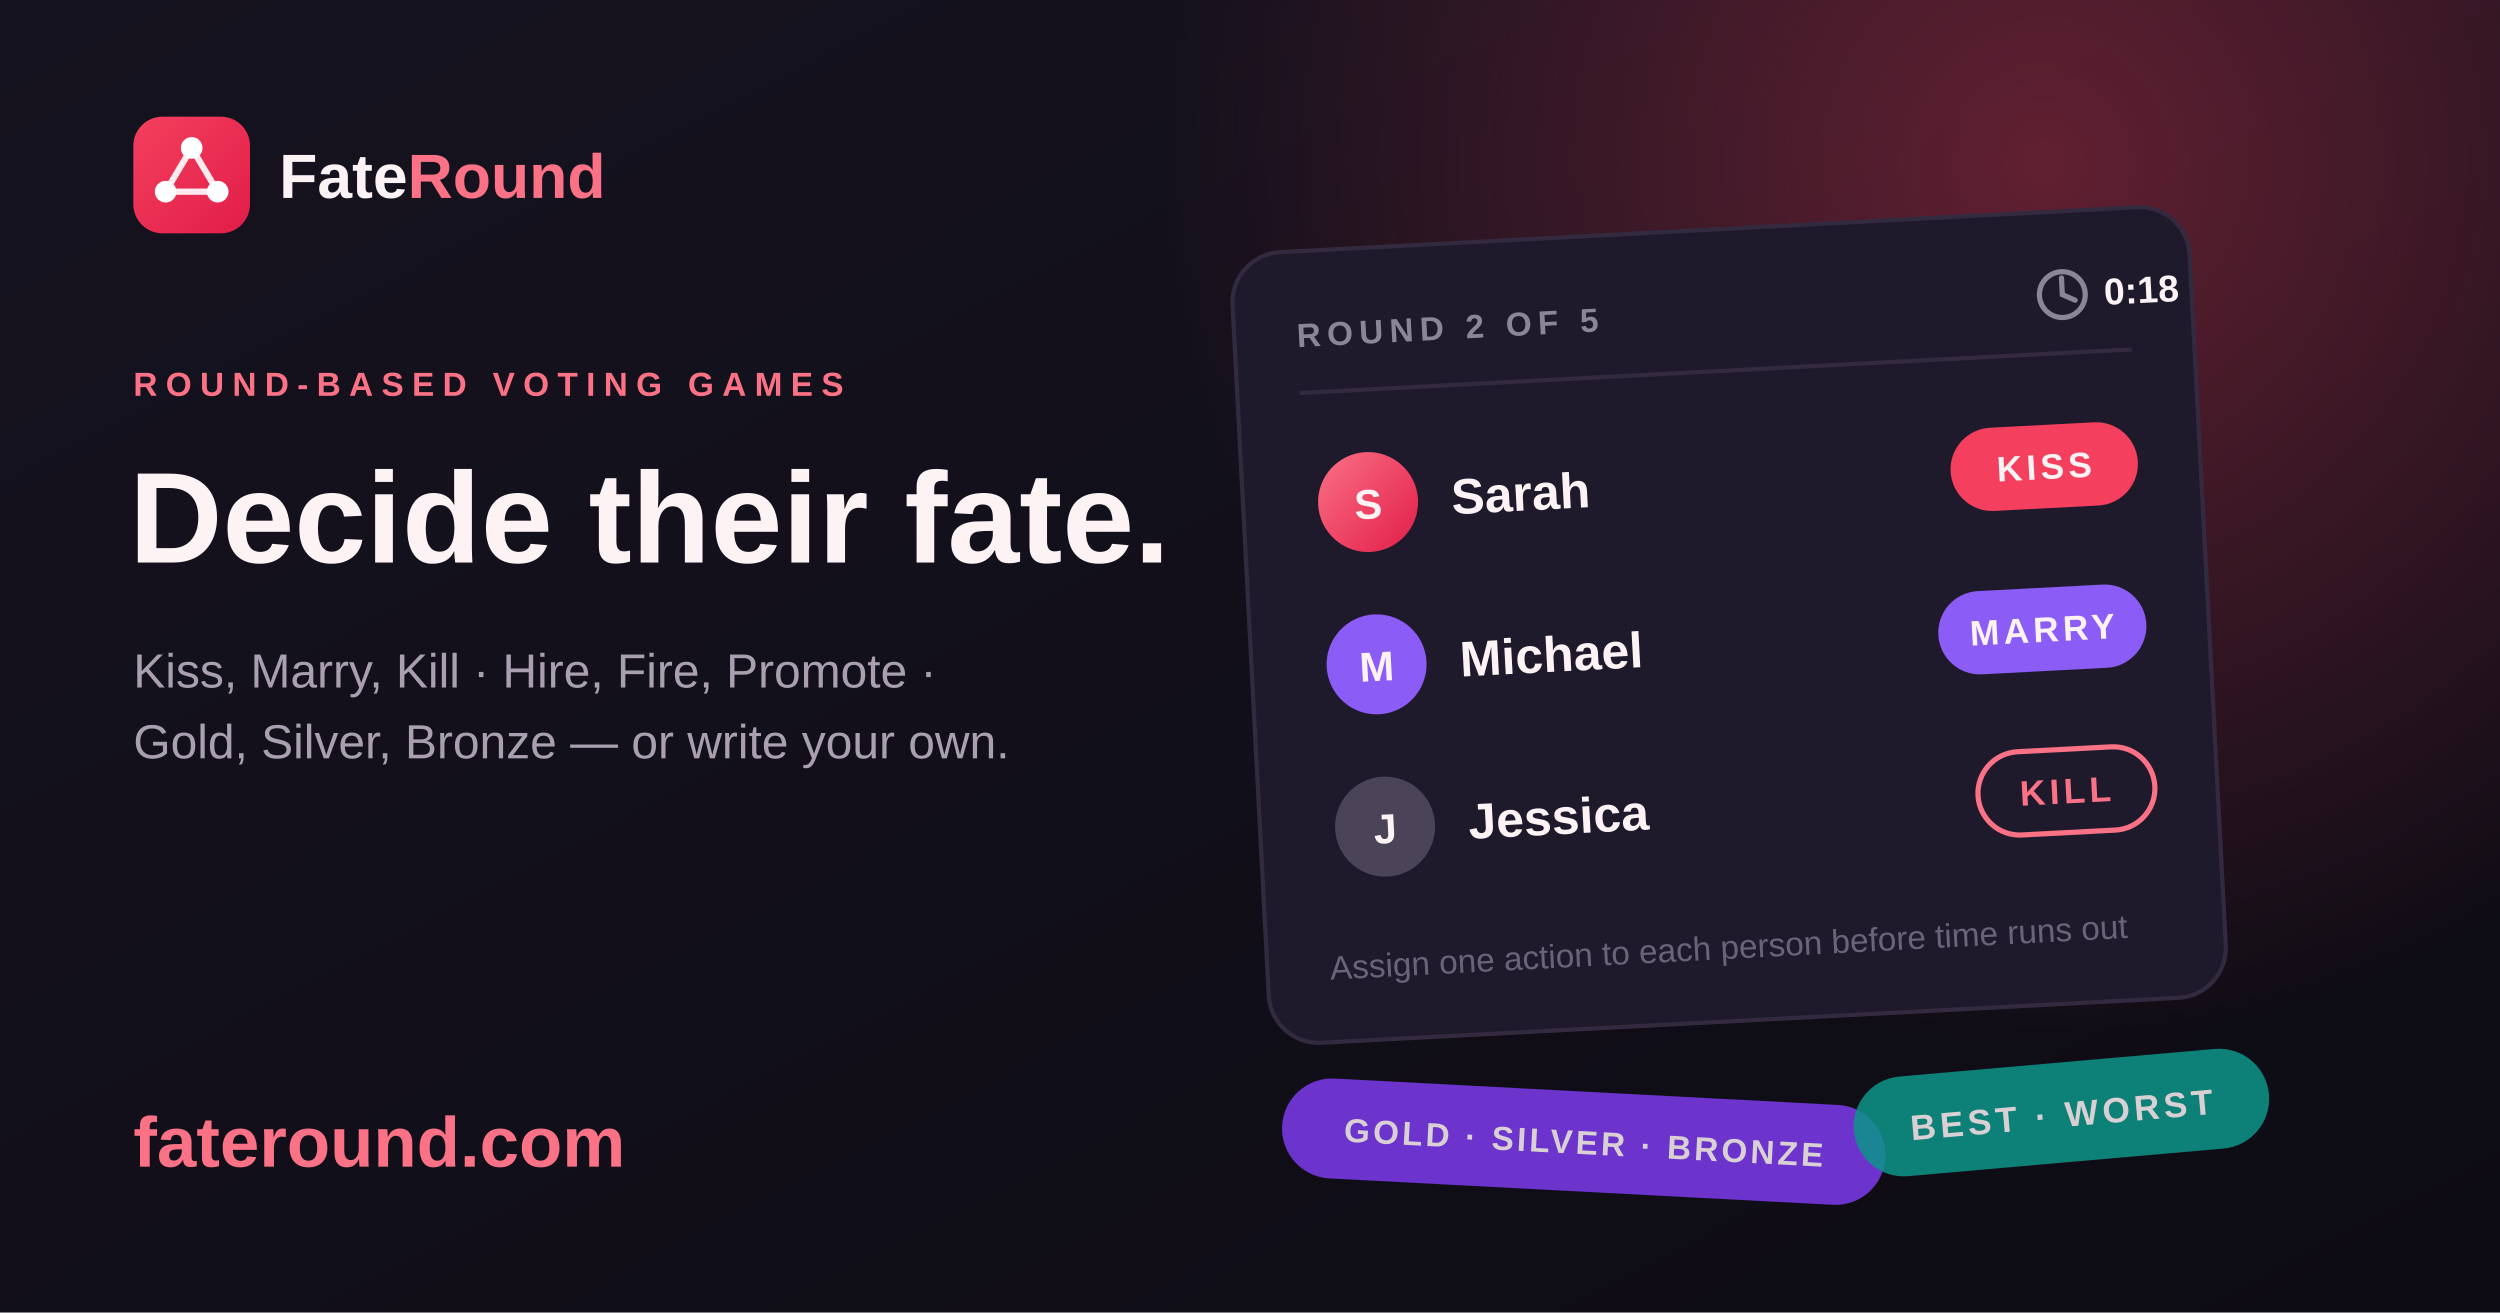
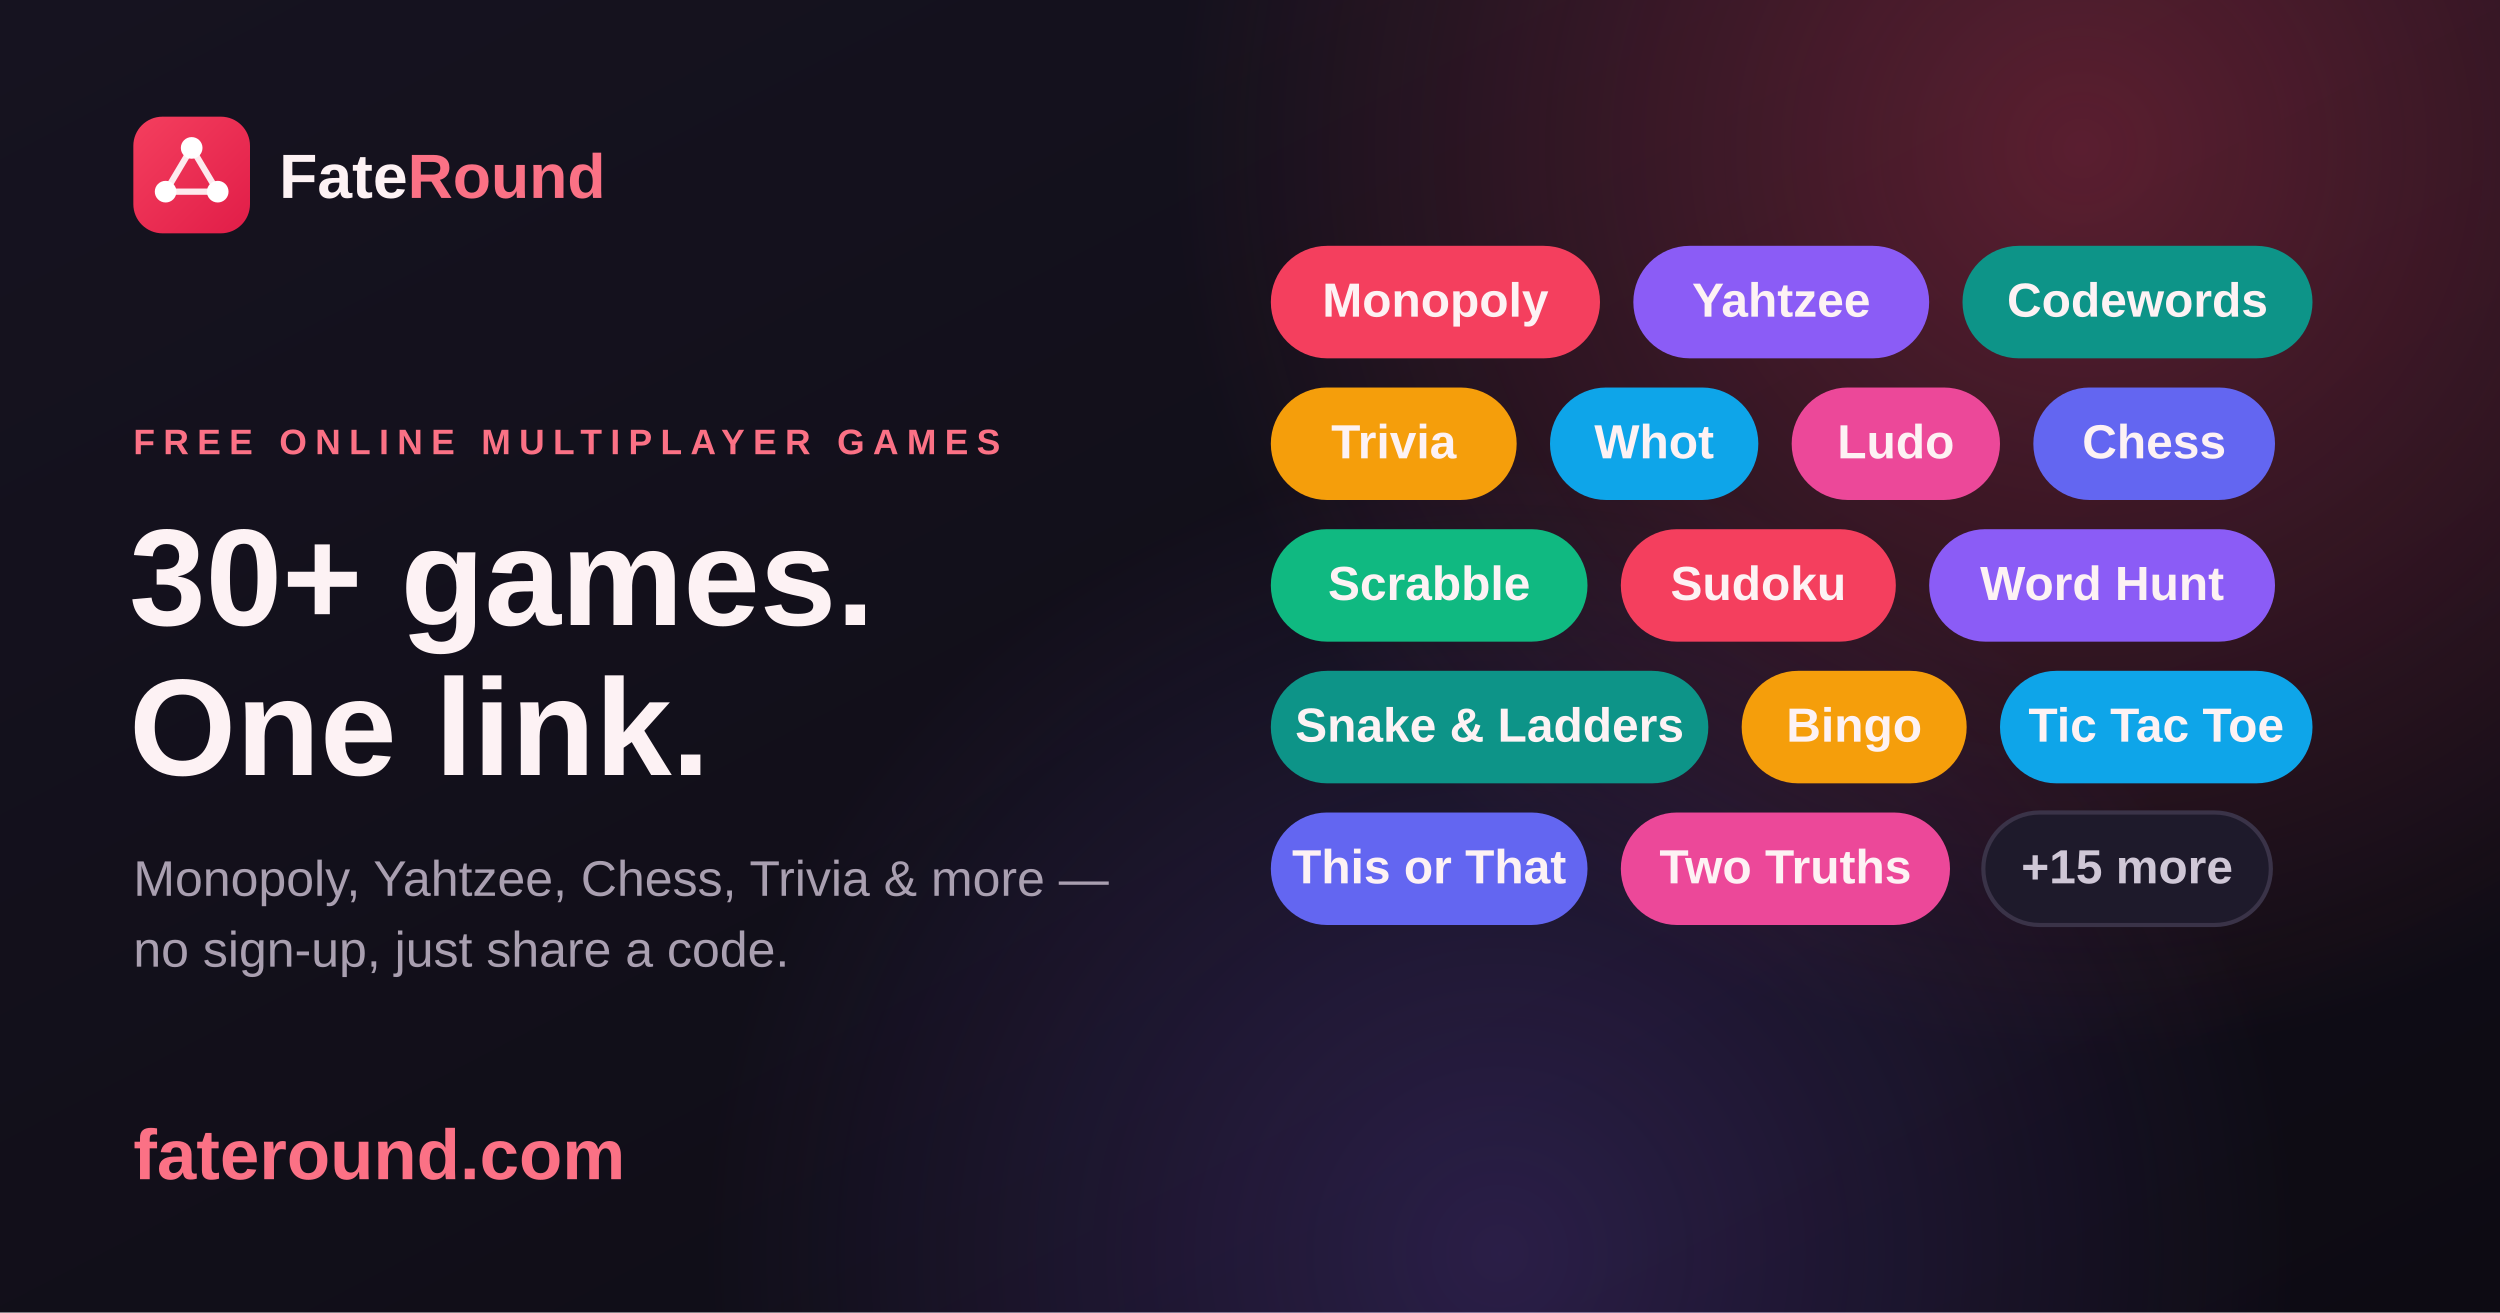
<svg xmlns="http://www.w3.org/2000/svg" viewBox="0 0 1200 630">
  <defs>
    <linearGradient id="bgGrad" x1="0%" y1="0%" x2="100%" y2="100%">
      <stop offset="0%" stop-color="#161320" />
      <stop offset="100%" stop-color="#0d0b13" />
    </linearGradient>
    <radialGradient id="glow" cx="50%" cy="50%" r="50%">
-       <stop offset="0%" stop-color="#f43f5e" stop-opacity="0.35" />
+       <stop offset="0%" stop-color="#f43f5e" stop-opacity="0.32" />
      <stop offset="100%" stop-color="#f43f5e" stop-opacity="0" />
+     </radialGradient>
+     <radialGradient id="glow2" cx="50%" cy="50%" r="50%">
+       <stop offset="0%" stop-color="#8b5cf6" stop-opacity="0.22" />
+       <stop offset="100%" stop-color="#8b5cf6" stop-opacity="0" />
    </radialGradient>
    <linearGradient id="iconGrad" x1="0%" y1="0%" x2="100%" y2="100%">
      <stop offset="0%" stop-color="#f43f5e" />
      <stop offset="100%" stop-color="#e11d48" />
    </linearGradient>
-     <linearGradient id="rosePill" x1="0%" y1="0%" x2="100%" y2="100%">
-       <stop offset="0%" stop-color="#fb7185" />
-       <stop offset="100%" stop-color="#e11d48" />
-     </linearGradient>
  </defs>
  <rect width="1200" height="630" fill="url(#bgGrad)" />
-   <circle cx="980" cy="80" r="420" fill="url(#glow)" />
+   <circle cx="1000" cy="70" r="440" fill="url(#glow)" />
+   <circle cx="720" cy="600" r="380" fill="url(#glow2)" />
  <g transform="translate(64,56)">
    <rect width="56" height="56" rx="14" fill="url(#iconGrad)" />
    <g stroke="#ffffff" stroke-width="3" stroke-linecap="round" fill="none" opacity="0.9">
      <path d="M28 15 L40.5 36 L15.5 36 Z" />
    </g>
    <circle cx="28" cy="15" r="5.2" fill="#ffffff" />
    <circle cx="40.5" cy="36" r="5.2" fill="#ffffff" />
    <circle cx="15.5" cy="36" r="5.2" fill="#ffffff" />
  </g>
  <text x="134" y="95" font-family="Liberation Sans, Arial, sans-serif" font-weight="700" font-size="30" fill="#fdf2f4">Fate<tspan fill="#fb7185">Round</tspan>
  </text>
-   <text x="64" y="190" font-family="Liberation Sans, Arial, sans-serif" font-weight="700" font-size="16" letter-spacing="4" fill="#fb7185">ROUND-BASED VOTING GAMES</text>
-   <text x="62" y="270" font-family="Liberation Sans, Arial, sans-serif" font-weight="700" font-size="62" fill="#fdf2f4">Decide their fate.</text>
-   <text x="64" y="330" font-family="Liberation Sans, Arial, sans-serif" font-weight="400" font-size="23" fill="#a99fb0">Kiss, Marry, Kill · Hire, Fire, Promote ·</text>
-   <text x="64" y="364" font-family="Liberation Sans, Arial, sans-serif" font-weight="400" font-size="23" fill="#a99fb0">Gold, Silver, Bronze — or write your own.</text>
-   <text x="64" y="560" font-family="Liberation Sans, Arial, sans-serif" font-weight="700" font-size="34" fill="#fb7185">fateround.com</text>
-   <g transform="rotate(3 760 552)" opacity="0.85">
-     <rect x="615" y="524" width="290" height="48" rx="24" fill="#7c3aed" />
-     <text x="760" y="554" text-anchor="middle" font-family="Liberation Sans, Arial, sans-serif" font-weight="700" font-size="16" fill="#fdf2f4" letter-spacing="1.5">GOLD · SILVER · BRONZE</text>
-   </g>
-   <g transform="rotate(-5 990 540)" opacity="0.85">
-     <rect x="890" y="510" width="200" height="48" rx="24" fill="#0d9488" />
-     <text x="990" y="541" text-anchor="middle" font-family="Liberation Sans, Arial, sans-serif" font-weight="700" font-size="17" fill="#fdf2f4" letter-spacing="2">BEST · WORST</text>
-   </g>
-   <g transform="rotate(-3 830 300)">
-     <rect x="600" y="110" width="460" height="380" rx="24" fill="#1e1a2b" stroke="#332a40" stroke-width="2" />
-     <text x="630" y="156" font-family="Liberation Sans, Arial, sans-serif" font-weight="700" font-size="16" letter-spacing="3" fill="#8b8597">ROUND 2 OF 5</text>
-     <circle cx="998" cy="150" r="11" fill="none" stroke="#8b8597" stroke-width="2.5" />
-     <path d="M998 142 L998 150 L1004 153" stroke="#8b8597" stroke-width="2.5" stroke-linecap="round" fill="none" />
-     <text x="1018" y="156" font-family="Liberation Sans, Arial, sans-serif" font-weight="700" font-size="18" fill="#fdf2f4">0:18</text>
-     <line x1="630" y1="178" x2="1030" y2="178" stroke="#332a40" stroke-width="2" />
-     <circle cx="660" cy="232" r="24" fill="url(#rosePill)" />
-     <text x="660" y="240" text-anchor="middle" font-family="Liberation Sans, Arial, sans-serif" font-weight="700" font-size="20" fill="#fdf2f4">S</text>
-     <text x="700" y="240" font-family="Liberation Sans, Arial, sans-serif" font-weight="700" font-size="24" fill="#fdf2f4">Sarah</text>
-     <rect x="940" y="212" width="90" height="40" rx="20" fill="#f43f5e" />
-     <text x="985" y="238" text-anchor="middle" font-family="Liberation Sans, Arial, sans-serif" font-weight="700" font-size="17" fill="#fdf2f4" letter-spacing="2">KISS</text>
-     <circle cx="660" cy="310" r="24" fill="#8b5cf6" />
-     <text x="660" y="318" text-anchor="middle" font-family="Liberation Sans, Arial, sans-serif" font-weight="700" font-size="20" fill="#fdf2f4">M</text>
-     <text x="700" y="318" font-family="Liberation Sans, Arial, sans-serif" font-weight="700" font-size="24" fill="#fdf2f4">Michael</text>
-     <rect x="930" y="290" width="100" height="40" rx="20" fill="#8b5cf6" />
-     <text x="980" y="316" text-anchor="middle" font-family="Liberation Sans, Arial, sans-serif" font-weight="700" font-size="17" fill="#fdf2f4" letter-spacing="2">MARRY</text>
-     <circle cx="660" cy="388" r="24" fill="#4b4458" />
-     <text x="660" y="396" text-anchor="middle" font-family="Liberation Sans, Arial, sans-serif" font-weight="700" font-size="20" fill="#fdf2f4">J</text>
-     <text x="700" y="396" font-family="Liberation Sans, Arial, sans-serif" font-weight="700" font-size="24" fill="#fdf2f4">Jessica</text>
-     <rect x="945" y="368" width="85" height="40" rx="20" fill="none" stroke="#fb7185" stroke-width="2.5" />
-     <text x="987" y="394" text-anchor="middle" font-family="Liberation Sans, Arial, sans-serif" font-weight="700" font-size="17" fill="#fb7185" letter-spacing="2">KILL</text>
-     <text x="630" y="460" font-family="Liberation Sans, Arial, sans-serif" font-weight="400" font-size="16" fill="#6b6478">Assign one action to each person before time runs out</text>
+   <text x="64" y="218" font-family="Liberation Sans, Arial, sans-serif" font-weight="700" font-size="17" letter-spacing="4" fill="#fb7185">FREE ONLINE MULTIPLAYER GAMES</text>
+   <text x="62" y="300" font-family="Liberation Sans, Arial, sans-serif" font-weight="700" font-size="66" fill="#fdf2f4">30+ games.</text>
+   <text x="62" y="372" font-family="Liberation Sans, Arial, sans-serif" font-weight="700" font-size="66" fill="#fdf2f4">One link.</text>
+   <text x="64" y="430" font-family="Liberation Sans, Arial, sans-serif" font-weight="400" font-size="24" fill="#a99fb0">Monopoly, Yahtzee, Chess, Trivia &amp; more —</text>
+   <text x="64" y="464" font-family="Liberation Sans, Arial, sans-serif" font-weight="400" font-size="24" fill="#a99fb0">no sign-up, just share a code.</text>
+   <text x="64" y="566" font-family="Liberation Sans, Arial, sans-serif" font-weight="700" font-size="34" fill="#fb7185">fateround.com</text>
+   <g font-family="Liberation Sans, Arial, sans-serif" font-weight="700" font-size="23" fill="#fdf2f4">
+     <g>
+       <rect x="610" y="118" width="158" height="54" rx="27" fill="#f43f5e" />
+       <text x="689" y="152" text-anchor="middle">Monopoly</text>
+     </g>
+     <g>
+       <rect x="784" y="118" width="142" height="54" rx="27" fill="#8b5cf6" />
+       <text x="855" y="152" text-anchor="middle">Yahtzee</text>
+     </g>
+     <g>
+       <rect x="942" y="118" width="168" height="54" rx="27" fill="#0d9488" />
+       <text x="1026" y="152" text-anchor="middle">Codewords</text>
+     </g>
+     <g>
+       <rect x="610" y="186" width="118" height="54" rx="27" fill="#f59e0b" />
+       <text x="669" y="220" text-anchor="middle">Trivia</text>
+     </g>
+     <g>
+       <rect x="744" y="186" width="100" height="54" rx="27" fill="#0ea5e9" />
+       <text x="794" y="220" text-anchor="middle">Whot</text>
+     </g>
+     <g>
+       <rect x="860" y="186" width="100" height="54" rx="27" fill="#ec4899" />
+       <text x="910" y="220" text-anchor="middle">Ludo</text>
+     </g>
+     <g>
+       <rect x="976" y="186" width="116" height="54" rx="27" fill="#6366f1" />
+       <text x="1034" y="220" text-anchor="middle">Chess</text>
+     </g>
+     <g>
+       <rect x="610" y="254" width="152" height="54" rx="27" fill="#10b981" />
+       <text x="686" y="288" text-anchor="middle">Scrabble</text>
+     </g>
+     <g>
+       <rect x="778" y="254" width="132" height="54" rx="27" fill="#f43f5e" />
+       <text x="844" y="288" text-anchor="middle">Sudoku</text>
+     </g>
+     <g>
+       <rect x="926" y="254" width="166" height="54" rx="27" fill="#8b5cf6" />
+       <text x="1009" y="288" text-anchor="middle">Word Hunt</text>
+     </g>
+     <g>
+       <rect x="610" y="322" width="210" height="54" rx="27" fill="#0d9488" />
+       <text x="715" y="356" text-anchor="middle">Snake &amp; Ladders</text>
+     </g>
+     <g>
+       <rect x="836" y="322" width="108" height="54" rx="27" fill="#f59e0b" />
+       <text x="890" y="356" text-anchor="middle">Bingo</text>
+     </g>
+     <g>
+       <rect x="960" y="322" width="150" height="54" rx="27" fill="#0ea5e9" />
+       <text x="1035" y="356" text-anchor="middle">Tic Tac Toe</text>
+     </g>
+     <g>
+       <rect x="610" y="390" width="152" height="54" rx="27" fill="#6366f1" />
+       <text x="686" y="424" text-anchor="middle">This or That</text>
+     </g>
+     <g>
+       <rect x="778" y="390" width="158" height="54" rx="27" fill="#ec4899" />
+       <text x="857" y="424" text-anchor="middle">Two Truths</text>
+     </g>
+     <g>
+       <rect x="952" y="390" width="138" height="54" rx="27" fill="#1e1a2b" stroke="#3a3348" stroke-width="2" />
+       <text x="1021" y="424" text-anchor="middle" fill="#cfc7d6">+15 more</text>
+     </g>
  </g>
</svg>
